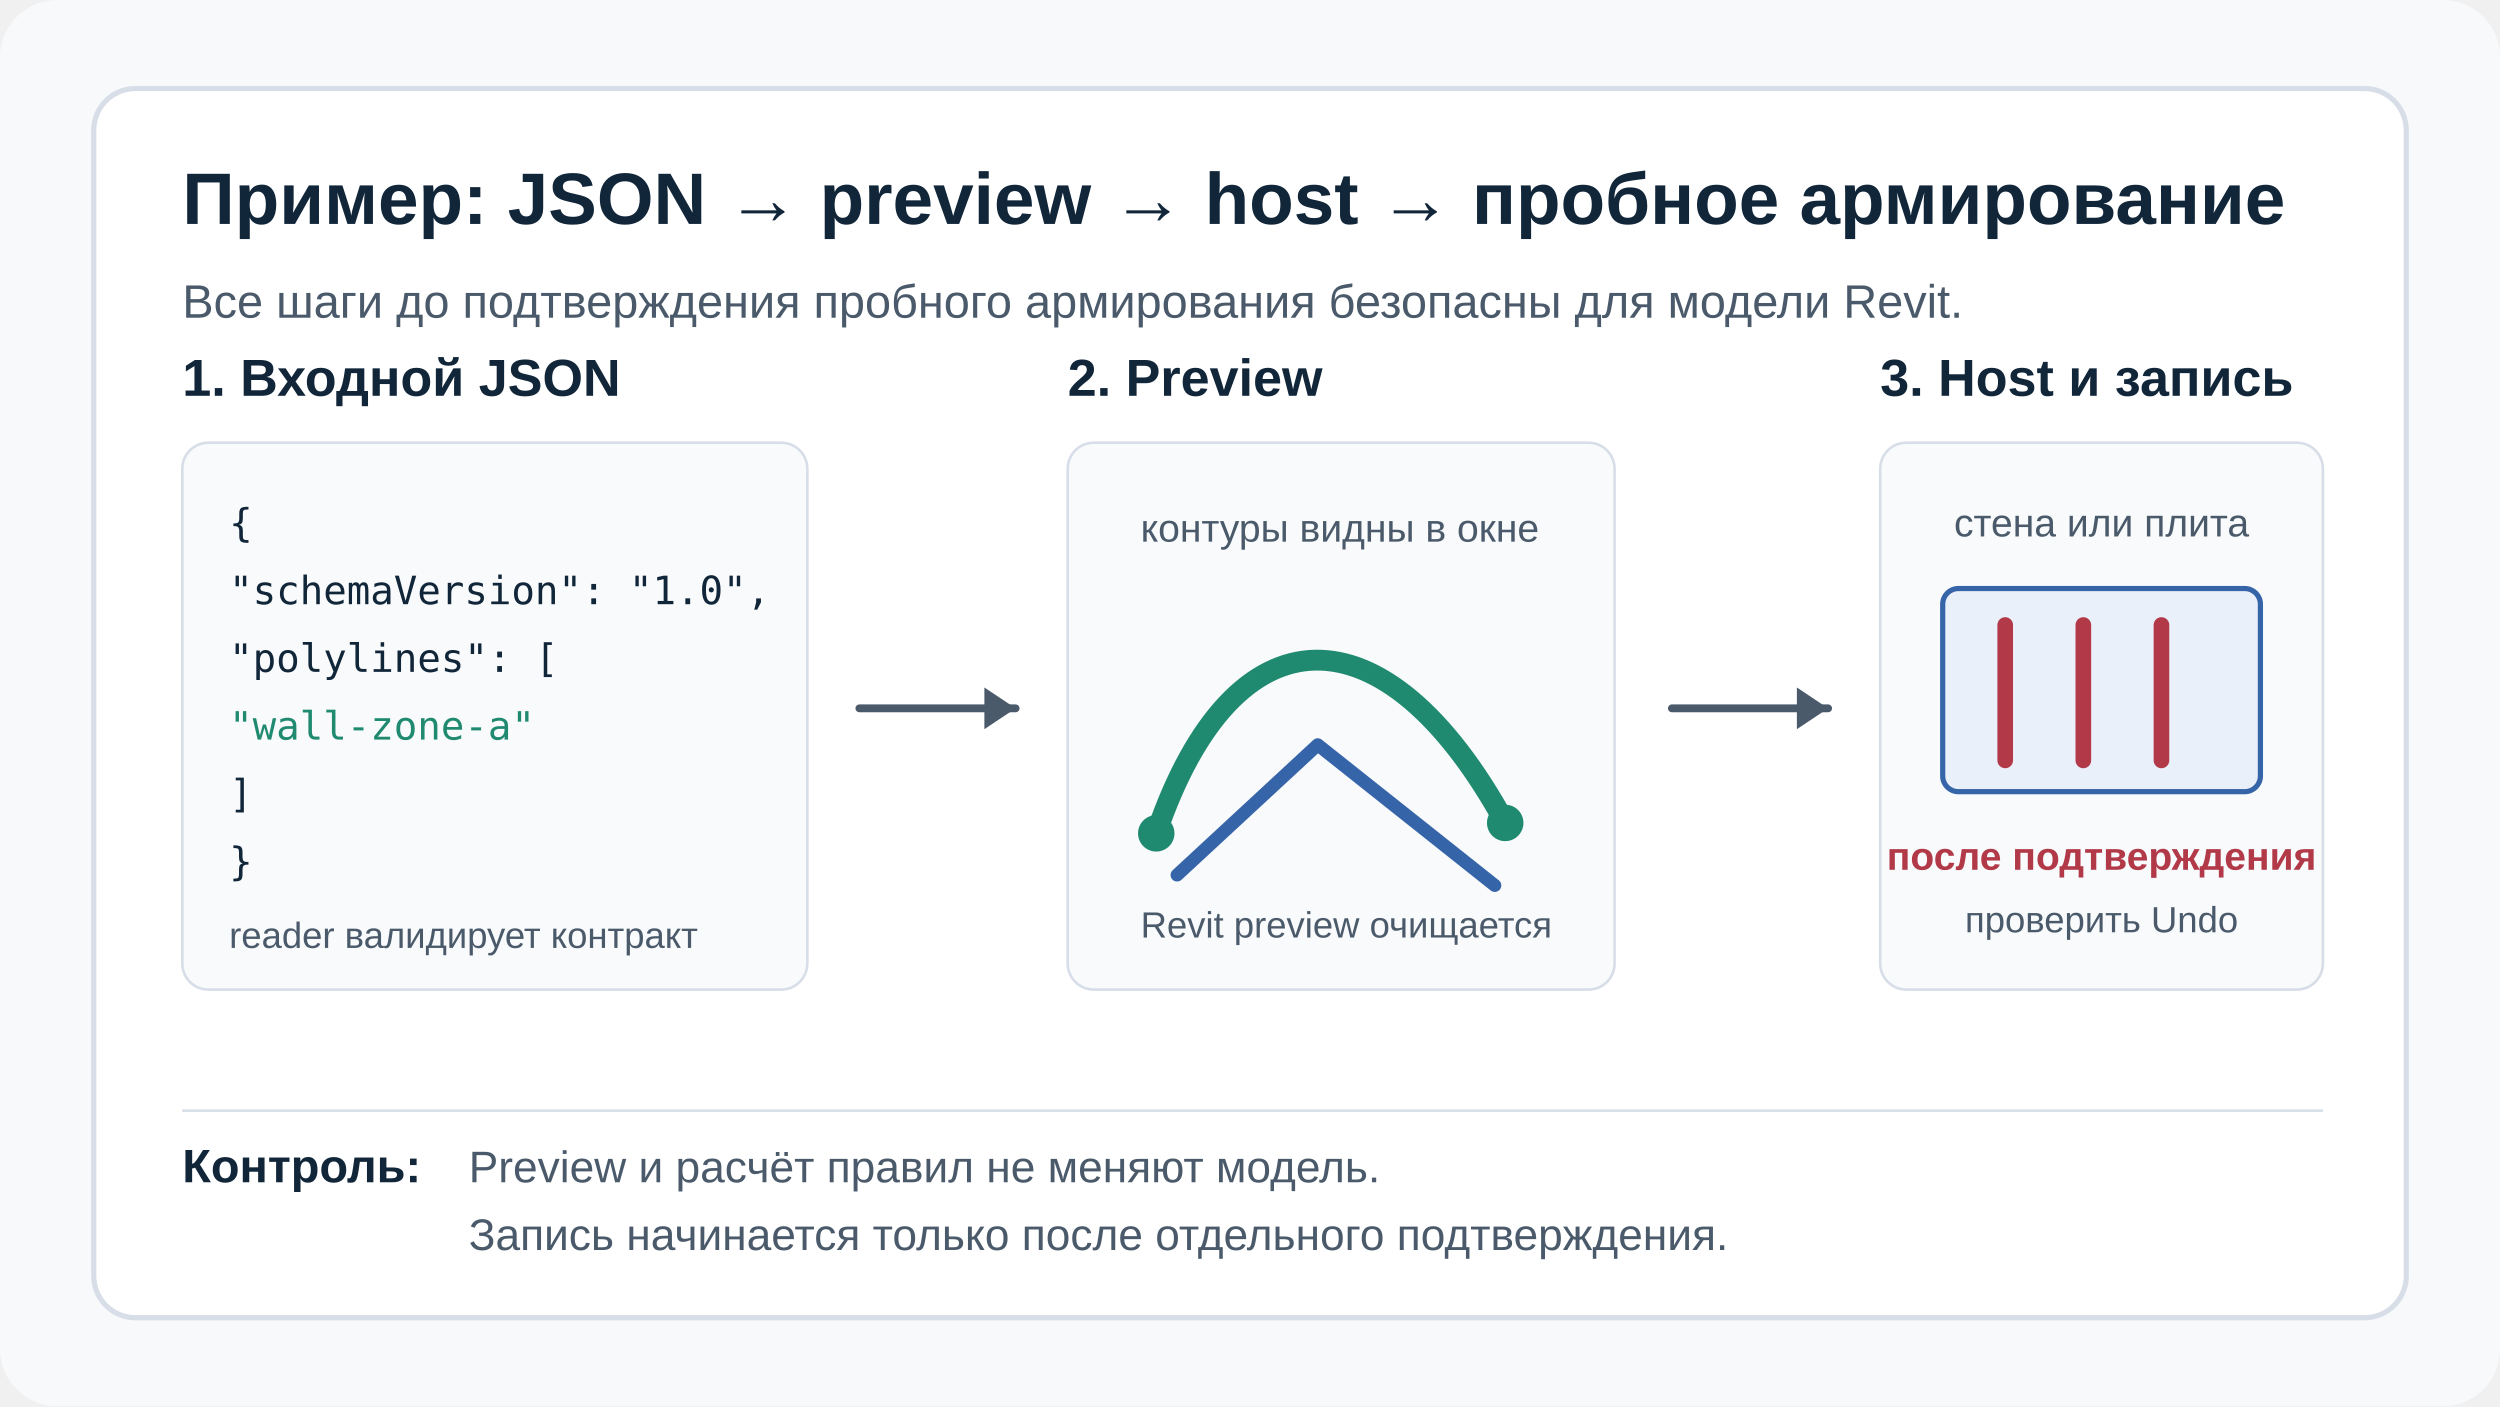
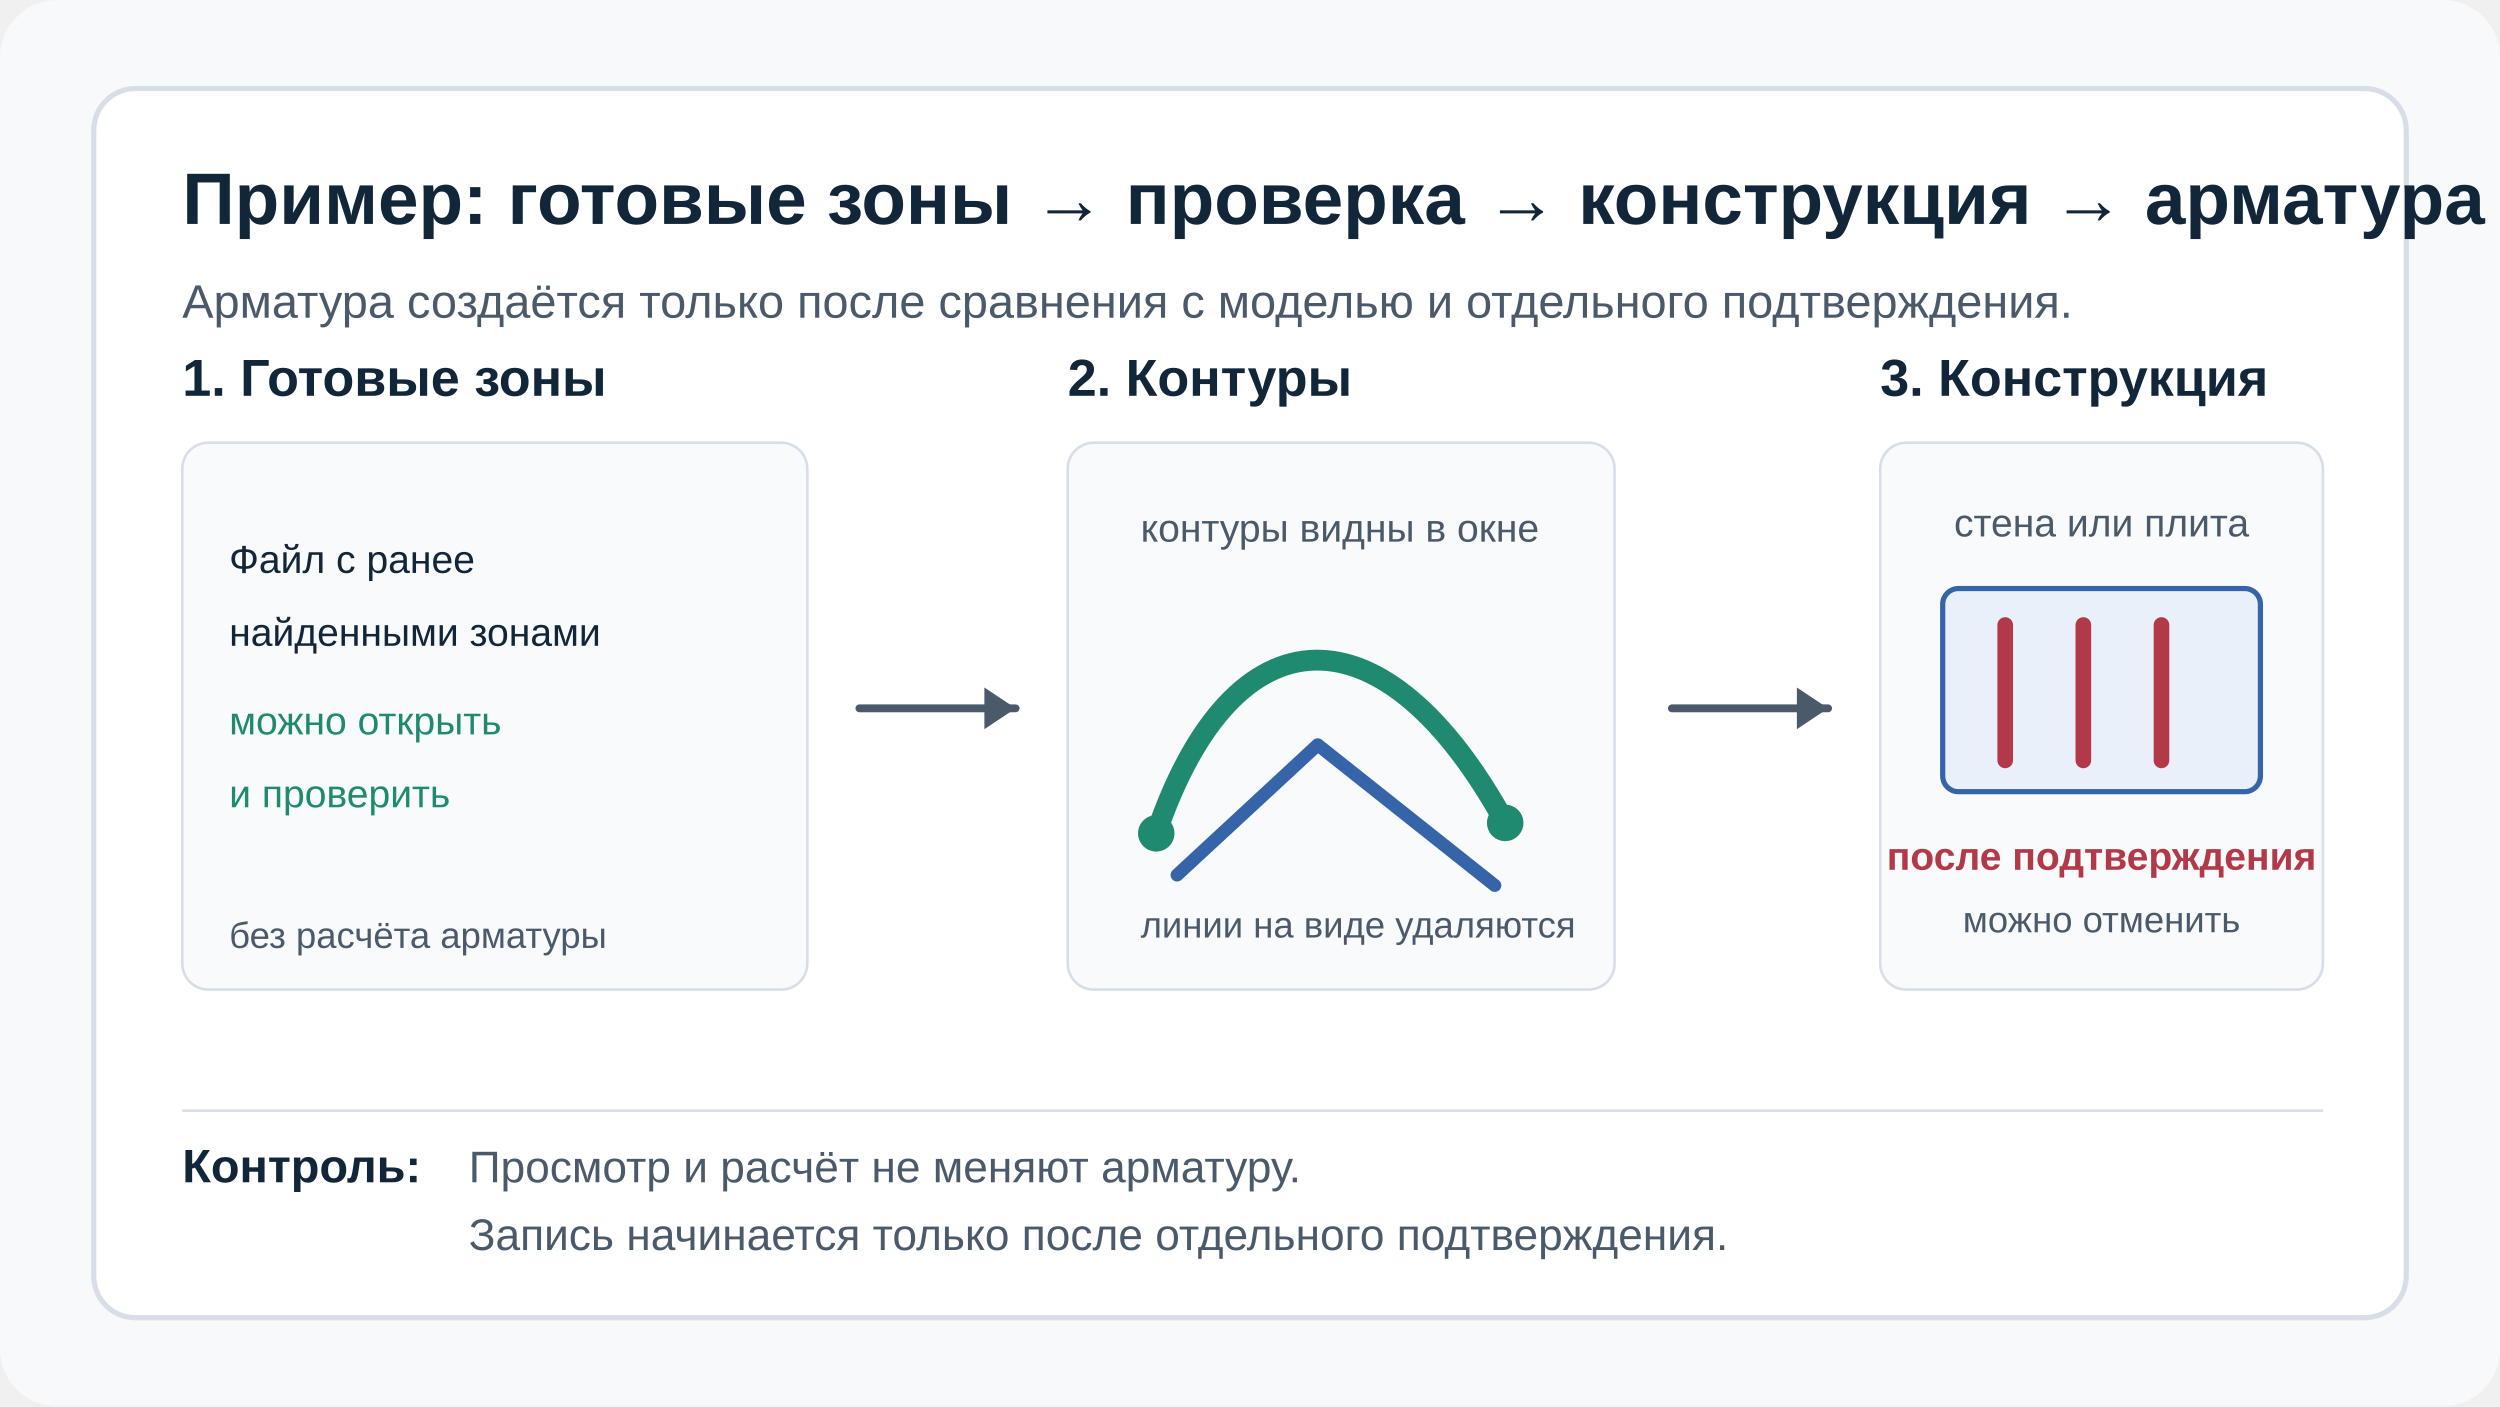
<svg xmlns="http://www.w3.org/2000/svg" width="960" height="540" viewBox="0 0 960 540" role="img" aria-labelledby="title desc">
  <rect width="960" height="540" rx="22" fill="#F7F9FB" />
  <rect x="36" y="34" width="888" height="472" rx="16" fill="#FFFFFF" stroke="#D7DEE8" stroke-width="2" />
  <g font-family="Segoe UI, Arial, sans-serif">
-     <text x="70" y="86" fill="#12263A" font-size="28" font-weight="700">Пример: JSON → preview → host → пробное армирование</text>
-     <text x="70" y="122" fill="#4A5A6A" font-size="18">Все шаги до подтверждения пробного армирования безопасны для модели Revit.</text>
+     <text x="70" y="86" fill="#12263A" font-size="28" font-weight="700">Пример: готовые зоны → проверка → конструкция → арматура</text>
+     <text x="70" y="122" fill="#4A5A6A" font-size="18">Арматура создаётся только после сравнения с моделью и отдельного подтверждения.</text>
    <g transform="translate(70 170)">
-       <text x="0" y="-18" fill="#12263A" font-size="20" font-weight="700">1. Входной JSON</text>
+       <text x="0" y="-18" fill="#12263A" font-size="20" font-weight="700">1. Готовые зоны</text>
      <rect x="0" y="0" width="240" height="210" rx="10" fill="#F8FAFC" stroke="#D7DEE8" />
-       <text x="18" y="36" fill="#12263A" font-size="15" font-family="Consolas, monospace">{</text>
-       <text x="18" y="62" fill="#12263A" font-size="15" font-family="Consolas, monospace">  "schemaVersion": "1.0",</text>
-       <text x="18" y="88" fill="#12263A" font-size="15" font-family="Consolas, monospace">  "polylines": [</text>
-       <text x="18" y="114" fill="#1F8A70" font-size="15" font-family="Consolas, monospace">    "wall-zone-a"</text>
-       <text x="18" y="140" fill="#12263A" font-size="15" font-family="Consolas, monospace">  ]</text>
-       <text x="18" y="166" fill="#12263A" font-size="15" font-family="Consolas, monospace">}</text>
-       <text x="18" y="194" fill="#4A5A6A" font-size="14">reader валидирует контракт</text>
+       <text x="18" y="50" fill="#12263A" font-size="15">Файл с ранее</text>
+       <text x="18" y="78" fill="#12263A" font-size="15">найденными зонами</text>
+       <text x="18" y="112" fill="#1F8A70" font-size="15">можно открыть</text>
+       <text x="18" y="140" fill="#1F8A70" font-size="15">и проверить</text>
+       <text x="18" y="194" fill="#4A5A6A" font-size="14">без расчёта арматуры</text>
    </g>
    <path d="M330 272 H390" stroke="#4A5A6A" stroke-width="3" stroke-linecap="round" />
    <path d="M390 272 L378 264 L378 280 Z" fill="#4A5A6A" />
    <g transform="translate(410 170)">
-       <text x="0" y="-18" fill="#12263A" font-size="20" font-weight="700">2. Preview</text>
+       <text x="0" y="-18" fill="#12263A" font-size="20" font-weight="700">2. Контуры</text>
      <rect x="0" y="0" width="210" height="210" rx="10" fill="#F8FAFC" stroke="#D7DEE8" />
      <path d="M34 150 C64 62 122 62 168 146" fill="none" stroke="#1F8A70" stroke-width="8" stroke-linecap="round" />
      <path d="M42 166 L96 116 L164 170" fill="none" stroke="#3564A8" stroke-width="5" stroke-linecap="round" stroke-linejoin="round" />
      <circle cx="34" cy="150" r="7" fill="#1F8A70" />
      <circle cx="168" cy="146" r="7" fill="#1F8A70" />
      <text x="28" y="38" fill="#4A5A6A" font-size="15">контуры видны в окне</text>
-       <text x="28" y="190" fill="#4A5A6A" font-size="14">Revit preview очищается</text>
+       <text x="28" y="190" fill="#4A5A6A" font-size="14">линии на виде удаляются</text>
    </g>
    <path d="M642 272 H702" stroke="#4A5A6A" stroke-width="3" stroke-linecap="round" />
    <path d="M702 272 L690 264 L690 280 Z" fill="#4A5A6A" />
    <g transform="translate(722 170)">
-       <text x="0" y="-18" fill="#12263A" font-size="20" font-weight="700">3. Host и запись</text>
+       <text x="0" y="-18" fill="#12263A" font-size="20" font-weight="700">3. Конструкция</text>
      <rect x="0" y="0" width="170" height="210" rx="10" fill="#F8FAFC" stroke="#D7DEE8" />
      <rect x="24" y="56" width="122" height="78" rx="6" fill="#EAF0FA" stroke="#3564A8" stroke-width="2" />
      <line x1="48" y1="70" x2="48" y2="122" stroke="#B23A48" stroke-width="6" stroke-linecap="round" />
      <line x1="78" y1="70" x2="78" y2="122" stroke="#B23A48" stroke-width="6" stroke-linecap="round" />
      <line x1="108" y1="70" x2="108" y2="122" stroke="#B23A48" stroke-width="6" stroke-linecap="round" />
      <text x="85" y="36" text-anchor="middle" fill="#4A5A6A" font-size="15">стена или плита</text>
      <text x="85" y="164" text-anchor="middle" fill="#B23A48" font-size="15" font-weight="700">после подтверждения</text>
-       <text x="85" y="188" text-anchor="middle" fill="#4A5A6A" font-size="14">проверить Undo</text>
+       <text x="85" y="188" text-anchor="middle" fill="#4A5A6A" font-size="14">можно отменить</text>
    </g>
    <rect x="70" y="426" width="822" height="1" fill="#D7DEE8" />
    <text x="70" y="454" fill="#12263A" font-size="18" font-weight="700">Контроль:</text>
-     <text x="180" y="454" fill="#4A5A6A" font-size="17">Preview и расчёт правил не меняют модель.</text>
+     <text x="180" y="454" fill="#4A5A6A" font-size="17">Просмотр и расчёт не меняют арматуру.</text>
    <text x="180" y="480" fill="#4A5A6A" font-size="17">Запись начинается только после отдельного подтверждения.</text>
  </g>
</svg>
